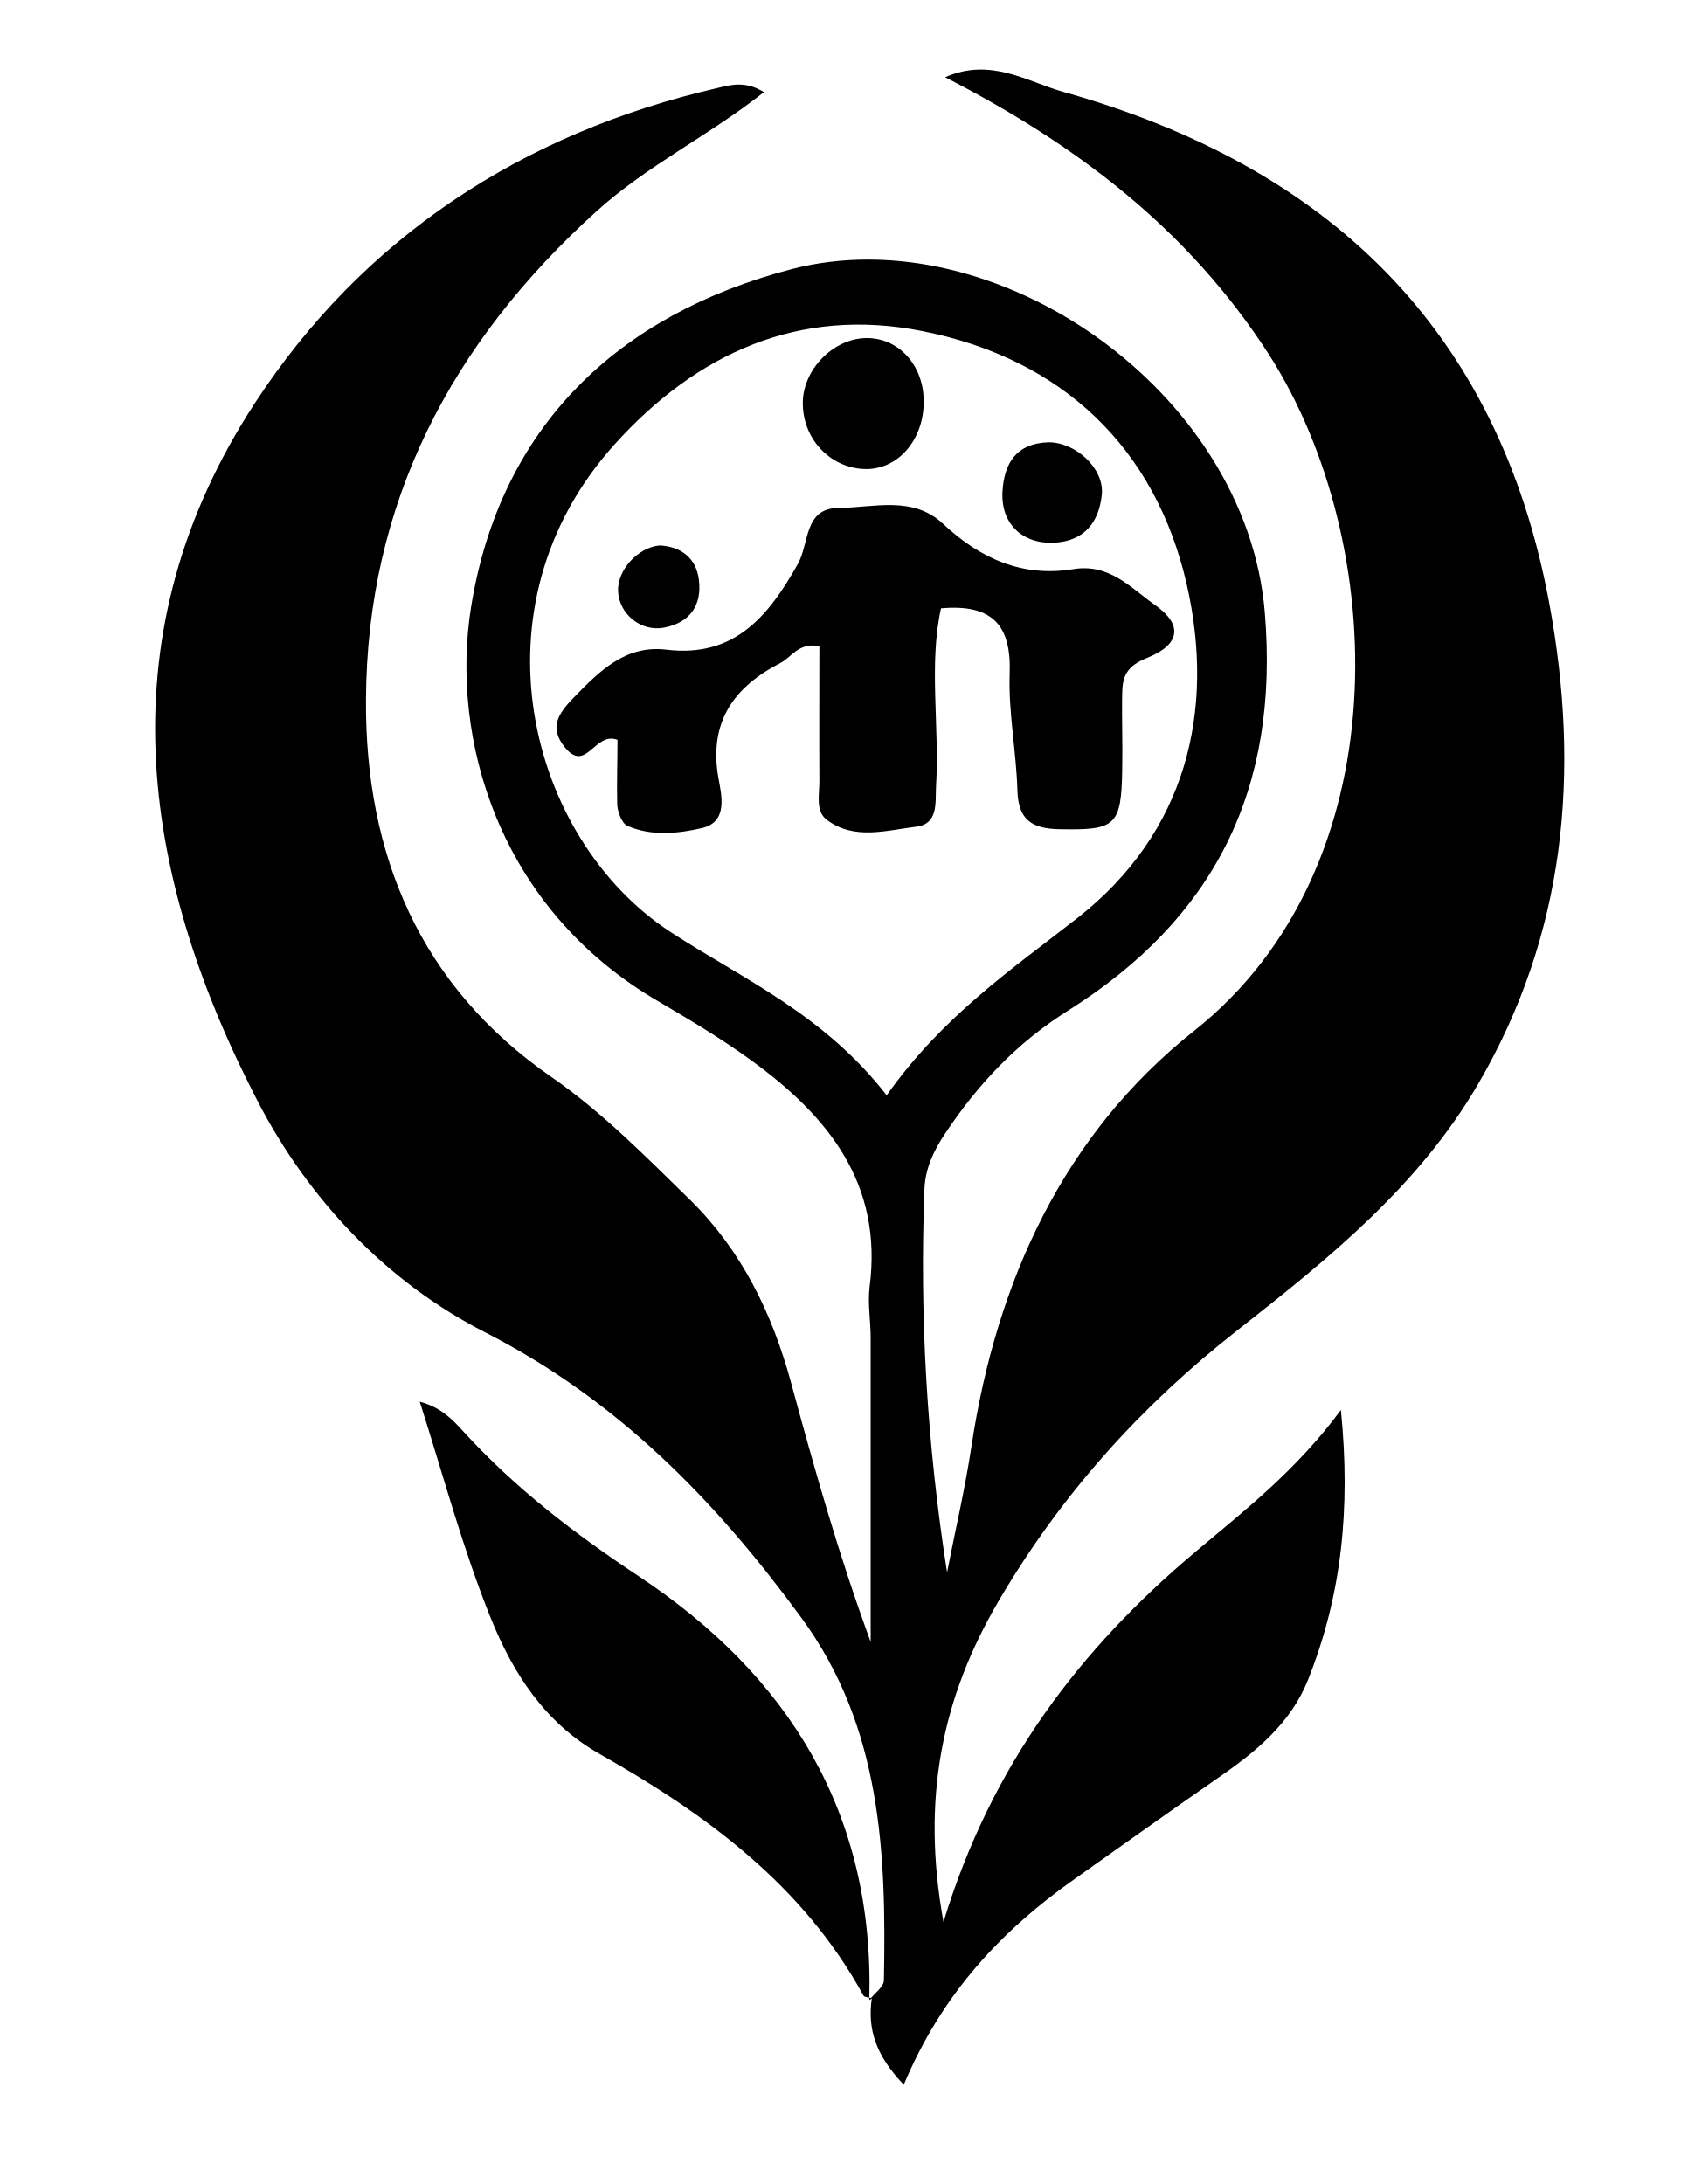
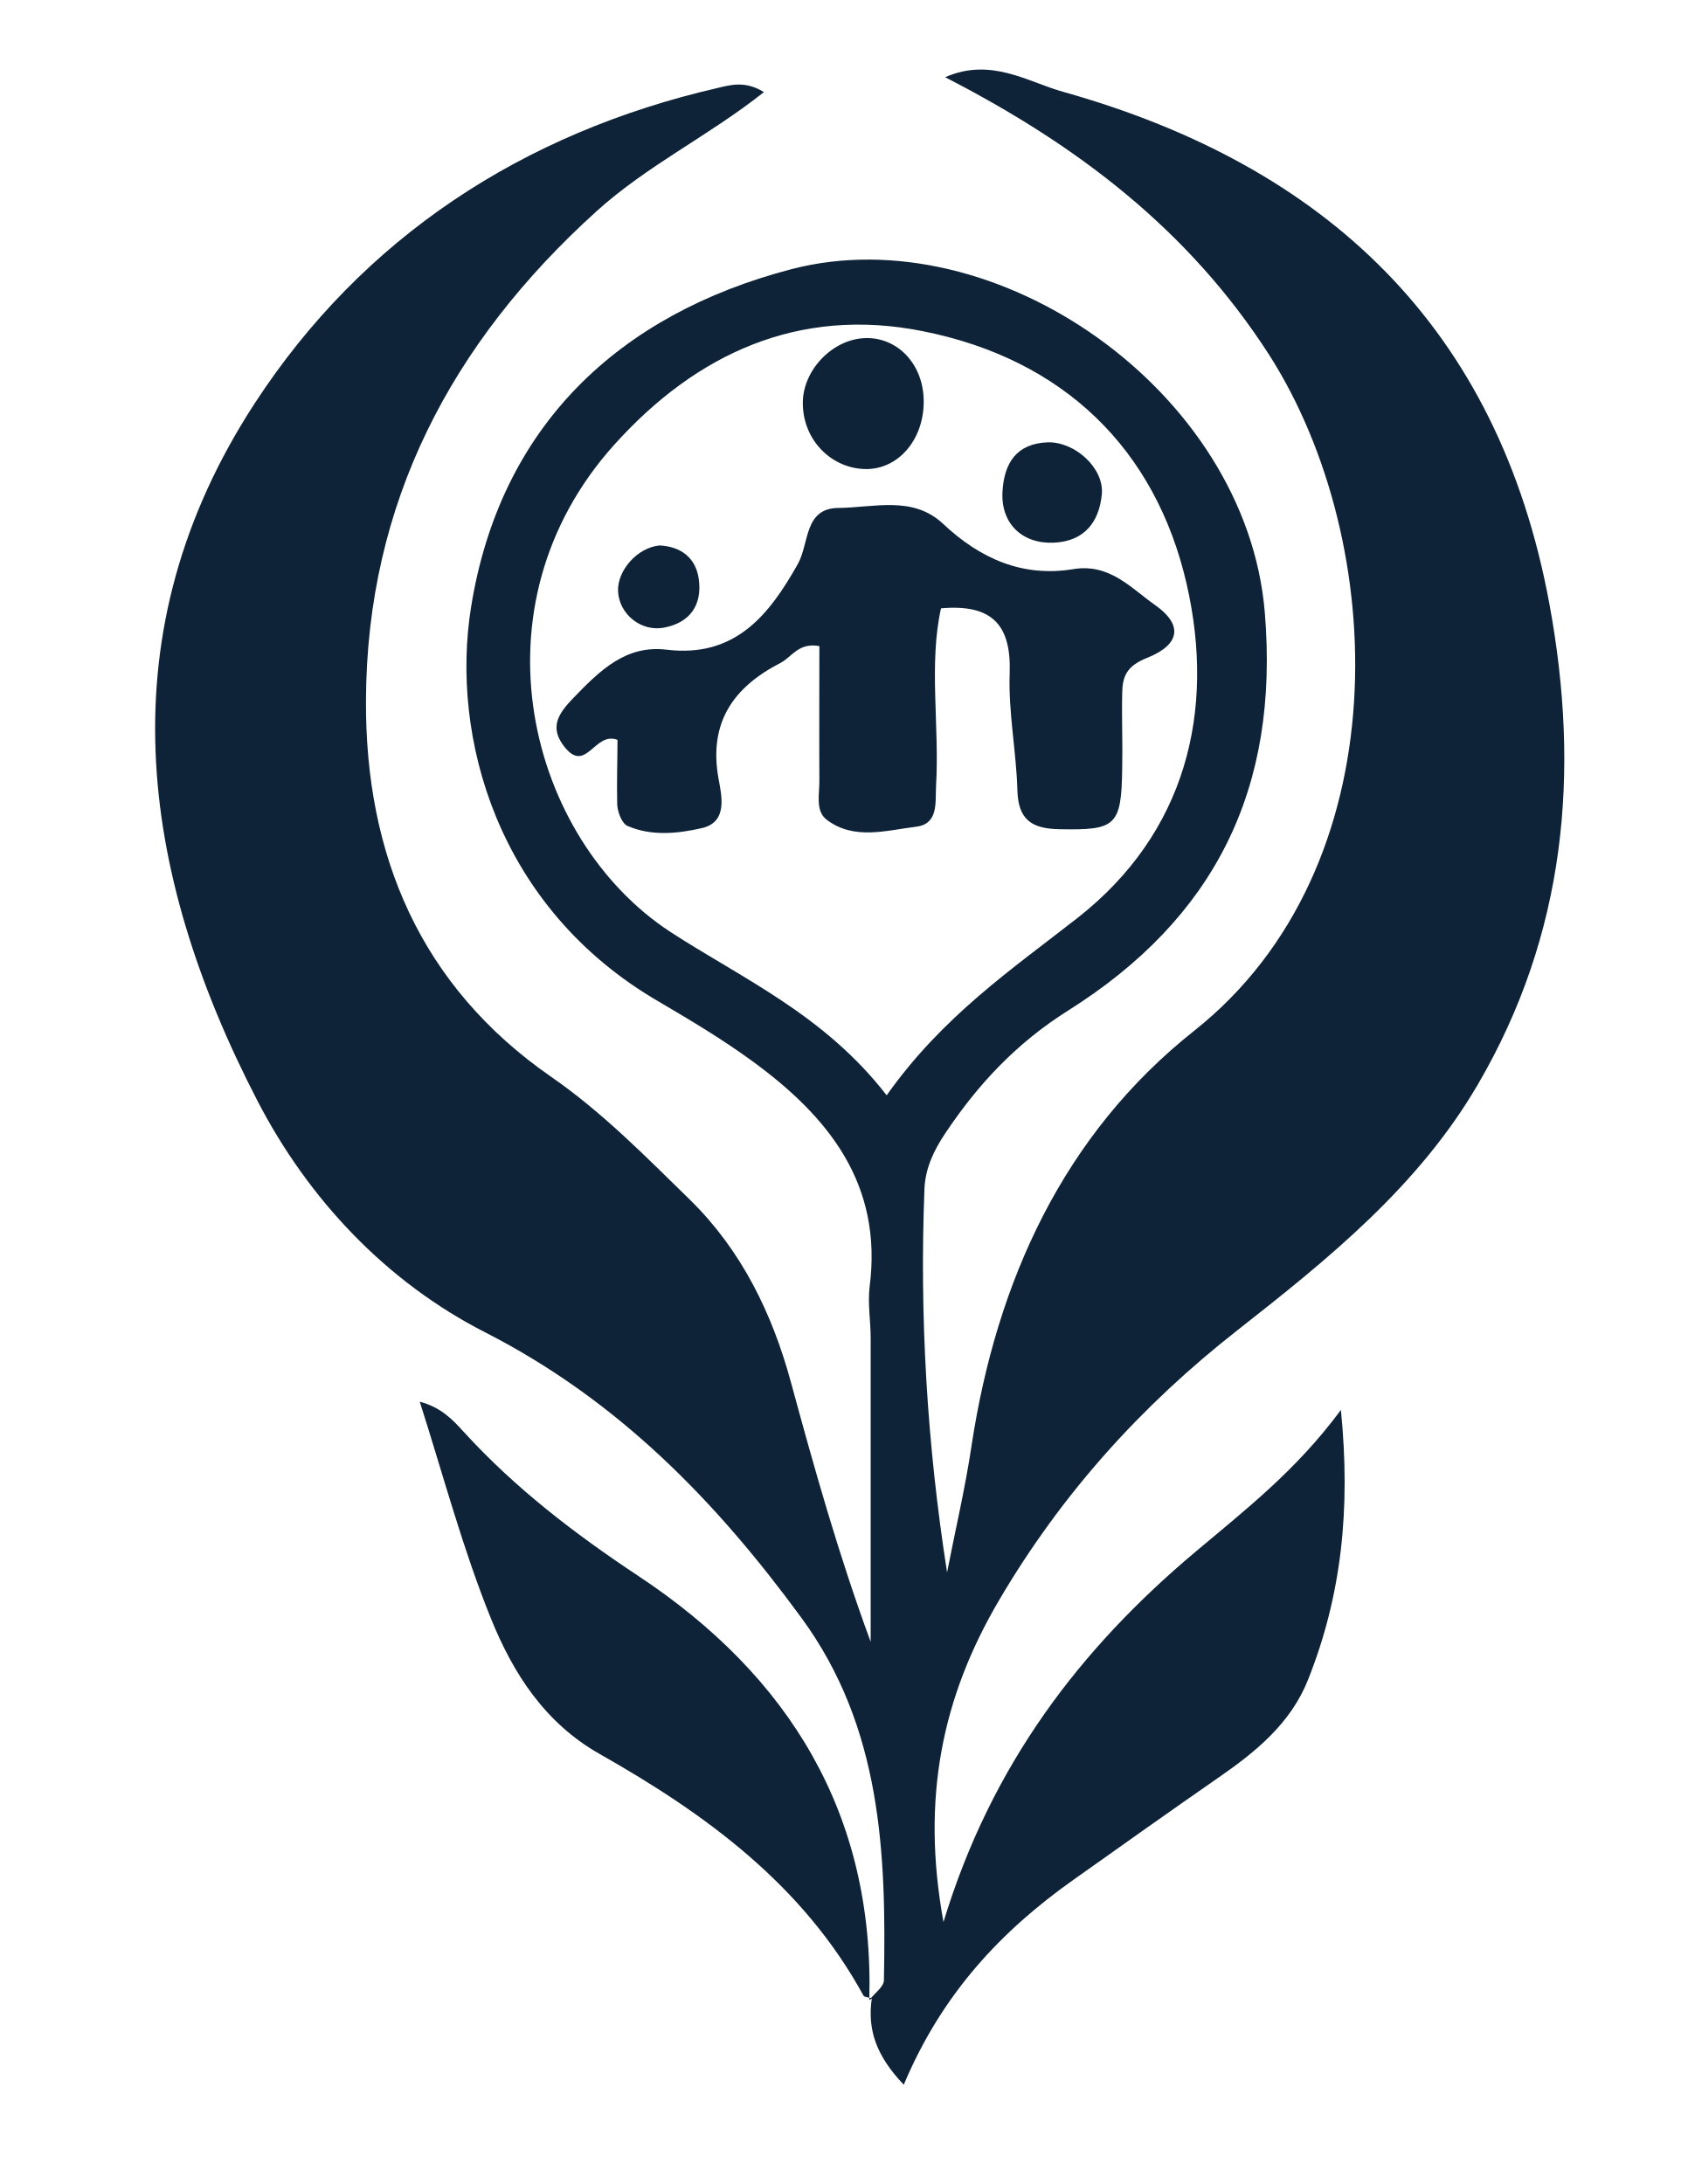
<svg xmlns="http://www.w3.org/2000/svg" version="1.1" id="Layer_1" x="0px" y="0px" viewBox="0 0 612 792" enable-background="new 0 0 612 792" xml:space="preserve">
-   <g>
-     <path d="M315.3,725.2c1.8-2.4,5.2-4.7,5.2-7.1c0.9-46.2-0.9-91.8-29.9-131.4c-31.1-42.5-66.5-78.9-114.6-103.5   c-35.9-18.3-64.2-48.3-82.7-84.1c-43.2-83.5-54.9-170.1-0.9-252.9c39.1-60,97-98,167.8-114.3c4.7-1.1,10-2.7,16.8,1.5   c-19.9,15.8-42.4,26.6-60.8,43.3c-52.6,47.6-83.2,105.7-83.5,177.2c-0.3,56.1,19.6,103.7,67.3,136.7c18.6,12.9,34.3,29,50.3,44.6   c18.6,18.3,29.7,41.1,36.5,66.1c8.5,31.3,17.3,62.6,28.9,94.1c0-36.7,0-73.5,0-110.2c0-6.1-1.1-12.4-0.4-18.4   c4.9-37.5-15-62-42.8-82.2c-10.7-7.8-22.1-14.6-33.5-21.3c-59-34.2-75.7-96.4-68.2-143.1c10.5-65.6,53.4-106.2,116.2-122.6   c73.9-19.2,164.9,44.1,171.6,124.4c5.4,64.4-18.4,111.1-71.2,144.4c-18.8,11.8-32.9,26.9-44.8,44.8c-4,6-7.1,12.5-7.4,19.9   c-1.8,46.3,0.9,92.4,8.2,139.1c3-15.4,6.6-30.6,8.9-46.1c9.1-59.7,33.4-112.8,80.7-150.3c74.8-59.3,70.7-177,27.2-245.1   C431,83.3,390.6,52.6,342.7,28c16.6-7.3,29.9,1.7,42.8,5.3c95.3,26.8,157.8,85.4,176.3,185.7c11.3,61.2,5.9,119.7-25.9,174.2   c-21.5,36.9-54.2,63.3-87.1,89.1c-35,27.4-64,59.6-86.6,98.1c-20.5,34.9-28.3,71.6-20.1,116.6c17.4-57.3,49.8-99.3,91.3-134.2   c17.9-15.1,36.4-29.3,52.8-51.5c3.6,36.1,0.2,67.4-11.9,97.8c-6.3,15.9-19,26.2-32.6,35.6c-17.6,12.2-35,24.6-52.5,37   c-26.1,18.5-47.6,41.2-61.5,74.3c-10.1-10.6-13.2-20-11.6-31.3L315.3,725.2z M321.5,397.2c20.3-28.7,45.4-45.7,69.3-64.4   c39.2-30.8,50-74.8,39.5-120.9c-11.3-49.3-44.9-81.7-95.7-91.8c-44.9-9-82.1,8.1-111.8,41.1c-53,58.8-31.2,143,20.2,176.7   C269.3,355,298.8,367.9,321.5,397.2z" />
-     <path d="M316,724.6c-1-0.3-2.5-0.3-2.9-0.9c-21.9-40.1-57.1-65.8-95.6-87.6c-20-11.3-31.5-29.4-39.5-49.2   c-10.2-25.2-17.2-51.7-25.8-78.6c7.8,2.1,11.9,6.5,15.9,10.9c18.7,20.5,40.4,37.1,63.5,52.4c54.6,36.2,85.5,86.3,83.6,153.7   L316,724.6z" />
-     <path d="M223.9,268.3c-8.3-3.2-11.3,12.3-19.1,2.7c-5.8-7.2-2.4-12.2,3.2-18c9.5-9.8,18.9-19.2,33.7-17.4   c24.9,3,37.2-12.6,47.6-31.1c4.2-7.5,2.2-20.2,14.7-20.3c12.8-0.1,27-4.6,38,5.8c13.4,12.6,28.8,19.4,47.1,16.4   c13.2-2.2,20.9,6.8,29.7,13c10,7,9.4,14.2-2.7,19.1c-7.6,3-9.1,6.7-9.2,12.9c-0.2,9.2,0.2,18.4,0,27.5   c-0.3,20.8-2.4,22.2-22.9,21.8c-10.1-0.2-14.8-3.6-15.1-14.1c-0.4-14.2-3.3-28.3-2.8-42.4c0.6-17-5.8-25.3-24.9-23.6   c-4.5,20.3-0.5,42.6-1.8,64.6c-0.3,5.9,0.9,13.6-7.2,14.6c-10.8,1.3-22.5,5-32.4-2.5c-4.3-3.2-2.6-9.5-2.7-14.4   c-0.1-16.3,0-32.5,0-48.6c-7.6-1.4-10,4-14.1,6.1c-16.9,8.7-26.1,21.4-22.5,41.8c1.1,6.1,3.6,15.9-6,18.1c-8.7,2-18.3,3-27-0.8   c-2-0.9-3.5-4.9-3.7-7.6C223.6,283.8,223.9,275.7,223.9,268.3z" />
-     <path d="M314.4,170.1c-12.7,0.1-23.1-10.3-23.3-23.5c-0.3-12.2,10.8-23.8,22.9-24c11.4-0.2,20.4,9.2,20.9,21.8   C335.5,158.5,326.4,169.9,314.4,170.1z" />
-     <path d="M380,160.4c9.8-0.2,20.5,9.4,19.5,19c-1,9.8-6.2,16.9-17.4,17.4c-11.5,0.5-19.3-7-18.6-18.6   C364.1,168,368.5,160.8,380,160.4z" />
-     <path d="M239.2,197.8c7.7,0.4,13.2,4.5,14.2,12.4c1.2,9.2-3.2,15.6-12.6,17.4c-8.4,1.6-16.3-4.9-16.7-13.2   C223.8,206.8,231.2,198.5,239.2,197.8z" />
+   <defs id="defs3412" />
+   <g id="g3396" style="fill:#0e2338;fill-opacity:1">
+     <path d="M315.3,725.2c1.8-2.4,5.2-4.7,5.2-7.1c0.9-46.2-0.9-91.8-29.9-131.4c-31.1-42.5-66.5-78.9-114.6-103.5   c-35.9-18.3-64.2-48.3-82.7-84.1c-43.2-83.5-54.9-170.1-0.9-252.9c39.1-60,97-98,167.8-114.3c4.7-1.1,10-2.7,16.8,1.5   c-19.9,15.8-42.4,26.6-60.8,43.3c-52.6,47.6-83.2,105.7-83.5,177.2c-0.3,56.1,19.6,103.7,67.3,136.7c18.6,12.9,34.3,29,50.3,44.6   c18.6,18.3,29.7,41.1,36.5,66.1c8.5,31.3,17.3,62.6,28.9,94.1c0-36.7,0-73.5,0-110.2c0-6.1-1.1-12.4-0.4-18.4   c4.9-37.5-15-62-42.8-82.2c-10.7-7.8-22.1-14.6-33.5-21.3c-59-34.2-75.7-96.4-68.2-143.1c10.5-65.6,53.4-106.2,116.2-122.6   c73.9-19.2,164.9,44.1,171.6,124.4c5.4,64.4-18.4,111.1-71.2,144.4c-18.8,11.8-32.9,26.9-44.8,44.8c-4,6-7.1,12.5-7.4,19.9   c-1.8,46.3,0.9,92.4,8.2,139.1c3-15.4,6.6-30.6,8.9-46.1c9.1-59.7,33.4-112.8,80.7-150.3c74.8-59.3,70.7-177,27.2-245.1   C431,83.3,390.6,52.6,342.7,28c16.6-7.3,29.9,1.7,42.8,5.3c95.3,26.8,157.8,85.4,176.3,185.7c11.3,61.2,5.9,119.7-25.9,174.2   c-21.5,36.9-54.2,63.3-87.1,89.1c-35,27.4-64,59.6-86.6,98.1c-20.5,34.9-28.3,71.6-20.1,116.6c17.4-57.3,49.8-99.3,91.3-134.2   c17.9-15.1,36.4-29.3,52.8-51.5c3.6,36.1,0.2,67.4-11.9,97.8c-6.3,15.9-19,26.2-32.6,35.6c-17.6,12.2-35,24.6-52.5,37   c-26.1,18.5-47.6,41.2-61.5,74.3c-10.1-10.6-13.2-20-11.6-31.3L315.3,725.2z M321.5,397.2c20.3-28.7,45.4-45.7,69.3-64.4   c39.2-30.8,50-74.8,39.5-120.9c-11.3-49.3-44.9-81.7-95.7-91.8c-44.9-9-82.1,8.1-111.8,41.1c-53,58.8-31.2,143,20.2,176.7   C269.3,355,298.8,367.9,321.5,397.2z" id="path3398" style="fill:#0e2338;fill-opacity:1" />
+     <path d="M316,724.6c-1-0.3-2.5-0.3-2.9-0.9c-21.9-40.1-57.1-65.8-95.6-87.6c-20-11.3-31.5-29.4-39.5-49.2   c-10.2-25.2-17.2-51.7-25.8-78.6c7.8,2.1,11.9,6.5,15.9,10.9c18.7,20.5,40.4,37.1,63.5,52.4c54.6,36.2,85.5,86.3,83.6,153.7   L316,724.6z" id="path3400" style="fill:#0e2338;fill-opacity:1" />
+     <path d="M223.9,268.3c-8.3-3.2-11.3,12.3-19.1,2.7c-5.8-7.2-2.4-12.2,3.2-18c9.5-9.8,18.9-19.2,33.7-17.4   c24.9,3,37.2-12.6,47.6-31.1c4.2-7.5,2.2-20.2,14.7-20.3c12.8-0.1,27-4.6,38,5.8c13.4,12.6,28.8,19.4,47.1,16.4   c13.2-2.2,20.9,6.8,29.7,13c10,7,9.4,14.2-2.7,19.1c-7.6,3-9.1,6.7-9.2,12.9c-0.2,9.2,0.2,18.4,0,27.5   c-0.3,20.8-2.4,22.2-22.9,21.8c-10.1-0.2-14.8-3.6-15.1-14.1c-0.4-14.2-3.3-28.3-2.8-42.4c0.6-17-5.8-25.3-24.9-23.6   c-4.5,20.3-0.5,42.6-1.8,64.6c-0.3,5.9,0.9,13.6-7.2,14.6c-10.8,1.3-22.5,5-32.4-2.5c-4.3-3.2-2.6-9.5-2.7-14.4   c-0.1-16.3,0-32.5,0-48.6c-7.6-1.4-10,4-14.1,6.1c-16.9,8.7-26.1,21.4-22.5,41.8c1.1,6.1,3.6,15.9-6,18.1c-8.7,2-18.3,3-27-0.8   c-2-0.9-3.5-4.9-3.7-7.6C223.6,283.8,223.9,275.7,223.9,268.3z" id="path3402" style="fill:#0e2338;fill-opacity:1" />
+     <path d="M314.4,170.1c-12.7,0.1-23.1-10.3-23.3-23.5c-0.3-12.2,10.8-23.8,22.9-24c11.4-0.2,20.4,9.2,20.9,21.8   C335.5,158.5,326.4,169.9,314.4,170.1z" id="path3404" style="fill:#0e2338;fill-opacity:1" />
+     <path d="M380,160.4c9.8-0.2,20.5,9.4,19.5,19c-1,9.8-6.2,16.9-17.4,17.4c-11.5,0.5-19.3-7-18.6-18.6   C364.1,168,368.5,160.8,380,160.4z" id="path3406" style="fill:#0e2338;fill-opacity:1" />
+     <path d="M239.2,197.8c7.7,0.4,13.2,4.5,14.2,12.4c1.2,9.2-3.2,15.6-12.6,17.4c-8.4,1.6-16.3-4.9-16.7-13.2   C223.8,206.8,231.2,198.5,239.2,197.8z" id="path3408" style="fill:#0e2338;fill-opacity:1" />
  </g>
</svg>
